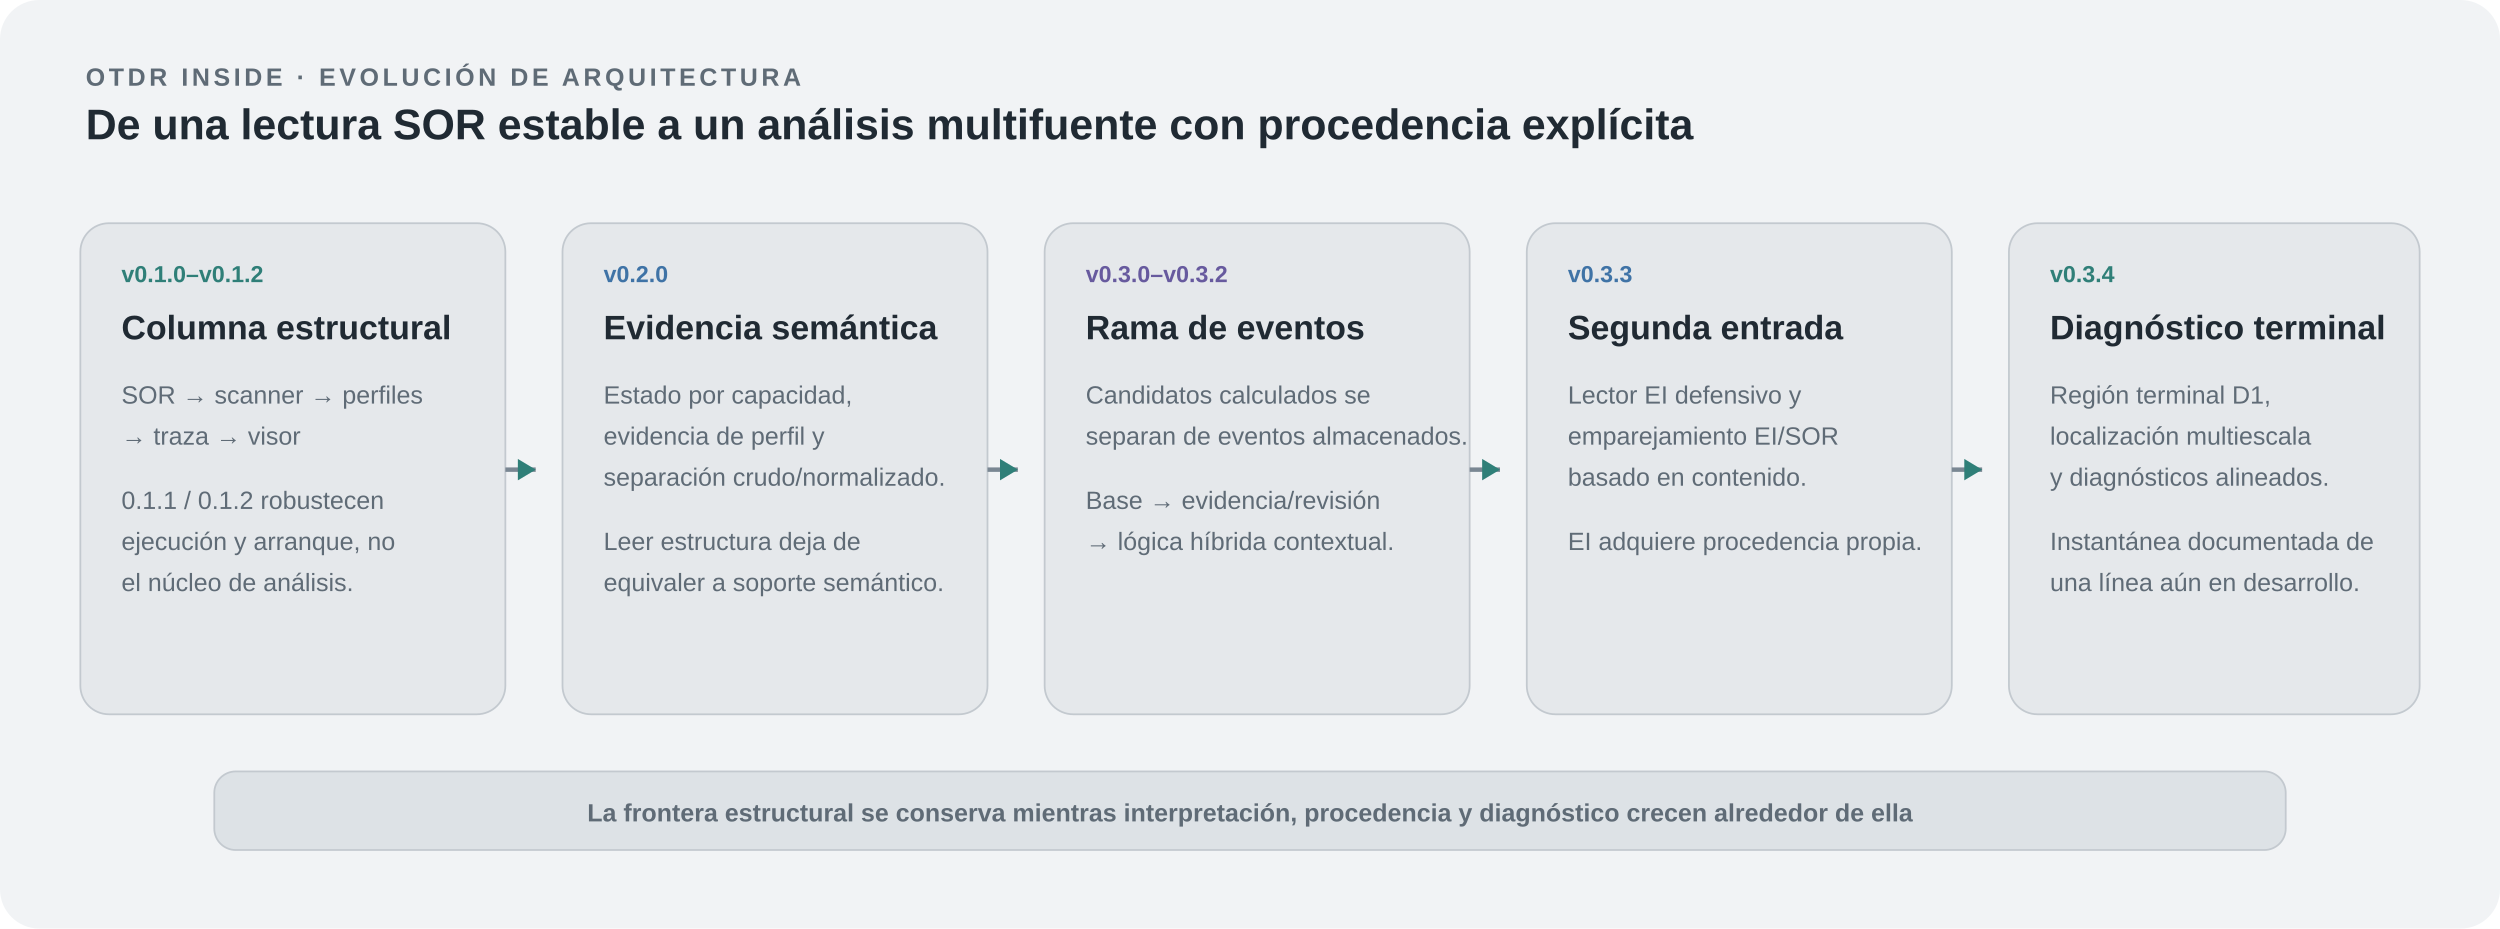
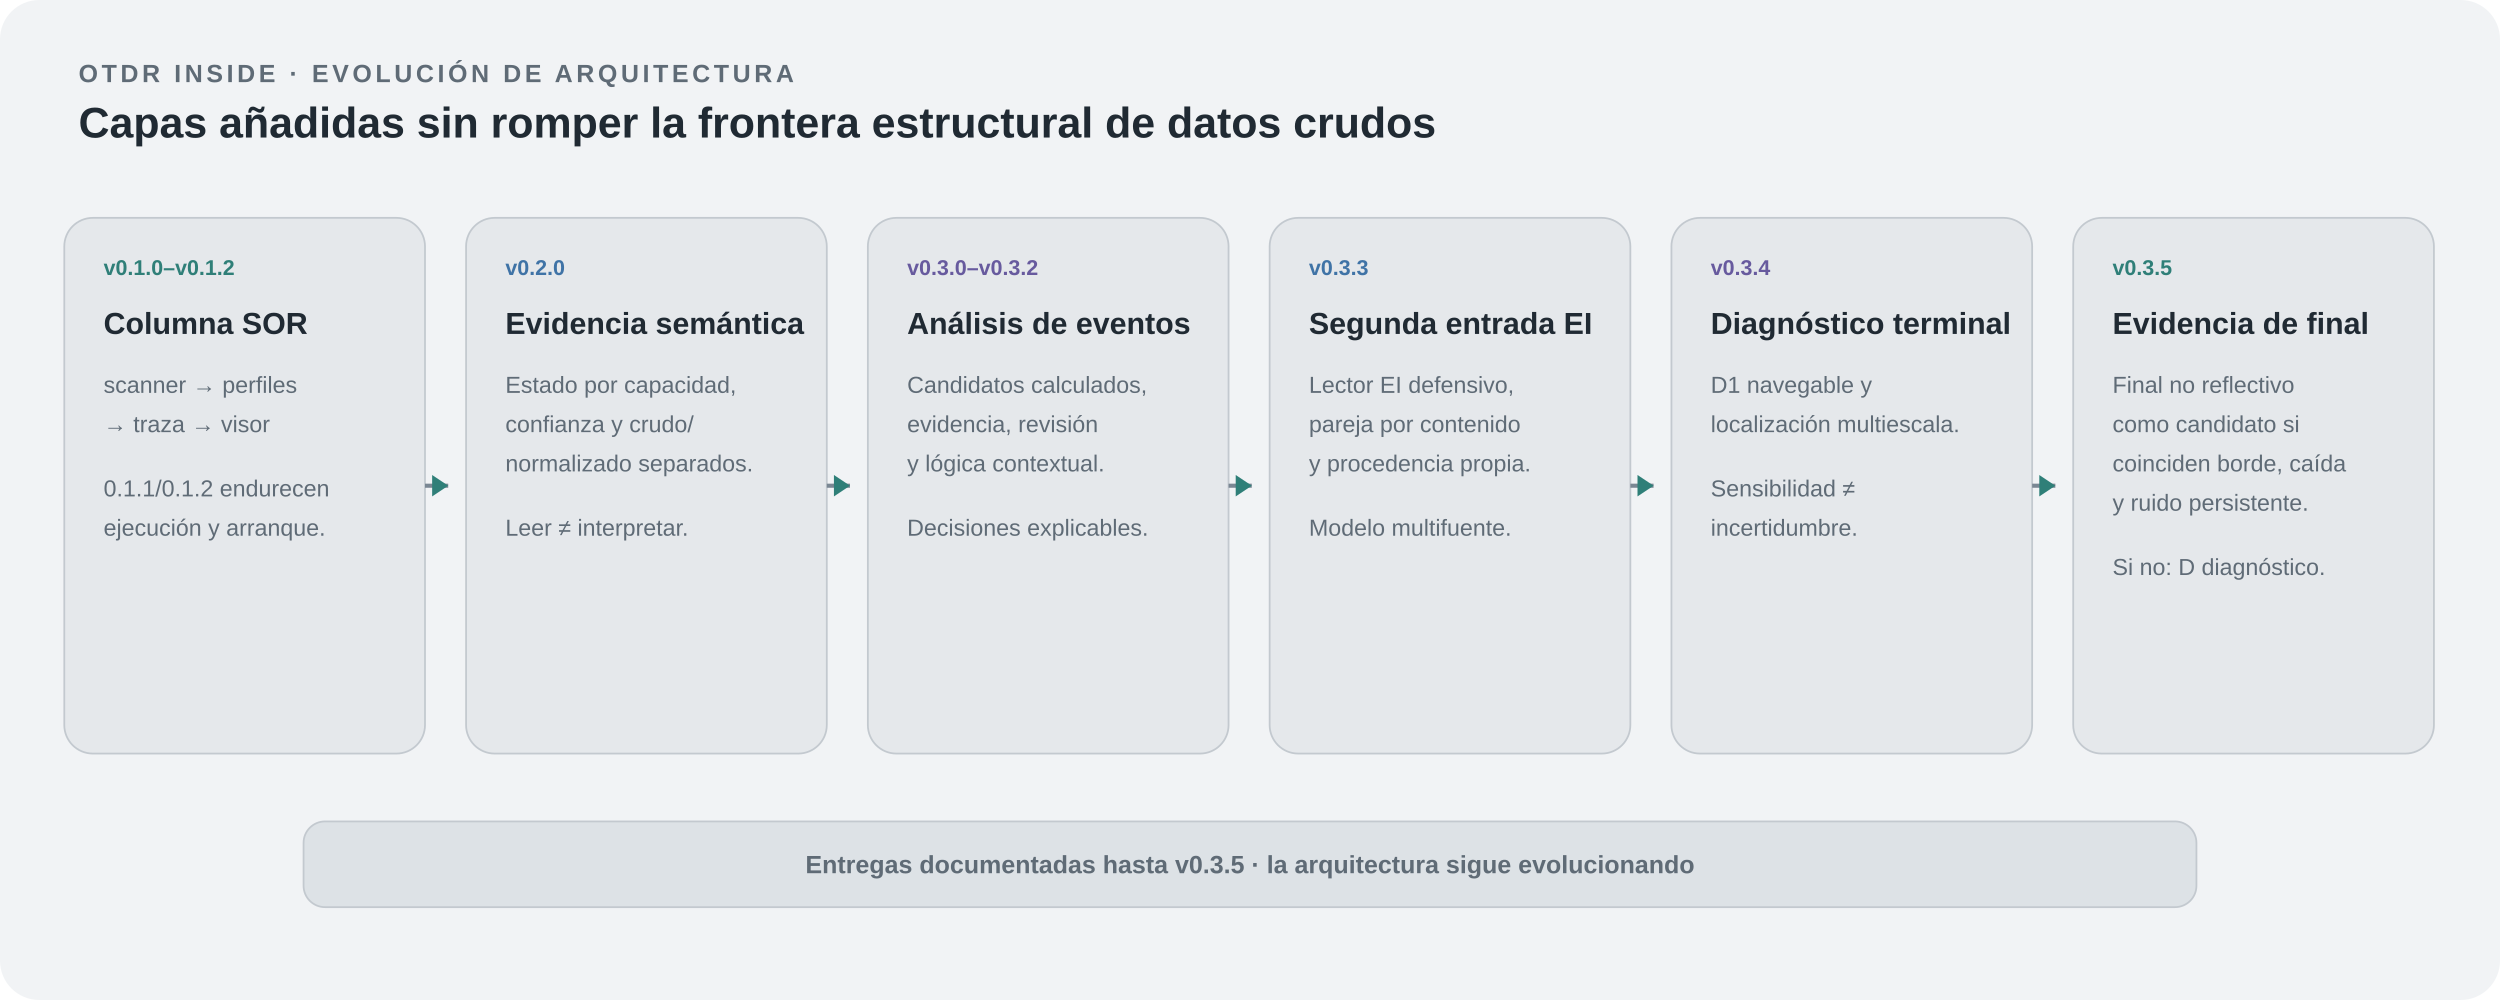
- <svg xmlns="http://www.w3.org/2000/svg" width="1400" height="520" viewBox="0 0 1400 520">
-   <rect width="1400" height="520" rx="22" fill="#f1f3f5" />
+ <svg xmlns="http://www.w3.org/2000/svg" width="1400" height="560" viewBox="0 0 1400 560">
+   <rect width="1400" height="560" rx="22" fill="#f1f3f5" />
  <g font-family="Segoe UI,Arial,sans-serif">
-     <text x="48" y="48" fill="#5f6b76" font-size="14" font-weight="700" letter-spacing="2">OTDR INSIDE · EVOLUCIÓN DE ARQUITECTURA</text>
-     <text x="48" y="78" fill="#202a33" font-size="24" font-weight="700">De una lectura SOR estable a un análisis multifuente con procedencia explícita</text>
+     <text x="44" y="46" fill="#5f6b76" font-size="14" font-weight="700" letter-spacing="2">OTDR INSIDE · EVOLUCIÓN DE ARQUITECTURA</text>
+     <text x="44" y="77" fill="#202a33" font-size="24" font-weight="700">Capas añadidas sin romper la frontera estructural de datos crudos</text>
    <g stroke="#c3c9cf" fill="#e5e8eb">
-       <rect x="45" y="125" width="238" height="275" rx="16" />
-       <rect x="315" y="125" width="238" height="275" rx="16" />
-       <rect x="585" y="125" width="238" height="275" rx="16" />
-       <rect x="855" y="125" width="238" height="275" rx="16" />
-       <rect x="1125" y="125" width="230" height="275" rx="16" />
+       <rect x="36" y="122" width="202" height="300" rx="16" />
+       <rect x="261" y="122" width="202" height="300" rx="16" />
+       <rect x="486" y="122" width="202" height="300" rx="16" />
+       <rect x="711" y="122" width="202" height="300" rx="16" />
+       <rect x="936" y="122" width="202" height="300" rx="16" />
+       <rect x="1161" y="122" width="202" height="300" rx="16" />
    </g>
-     <g font-size="13" font-weight="700">
-       <text x="68" y="158" fill="#2f7f78">v0.1.0–v0.1.2</text>
-       <text x="338" y="158" fill="#3f73a6">v0.2.0</text>
-       <text x="608" y="158" fill="#675a9e">v0.3.0–v0.3.2</text>
-       <text x="878" y="158" fill="#3f73a6">v0.3.3</text>
-       <text x="1148" y="158" fill="#2f7f78">v0.3.4</text>
+     <g font-size="12" font-weight="700">
+       <text x="58" y="154" fill="#2f7f78">v0.1.0–v0.1.2</text>
+       <text x="283" y="154" fill="#3f73a6">v0.2.0</text>
+       <text x="508" y="154" fill="#675a9e">v0.3.0–v0.3.2</text>
+       <text x="733" y="154" fill="#3f73a6">v0.3.3</text>
+       <text x="958" y="154" fill="#675a9e">v0.3.4</text>
+       <text x="1183" y="154" fill="#2f7f78">v0.3.5</text>
    </g>
-     <g fill="#202a33" font-size="19" font-weight="700">
-       <text x="68" y="190">Columna estructural</text>
-       <text x="338" y="190">Evidencia semántica</text>
-       <text x="608" y="190">Rama de eventos</text>
-       <text x="878" y="190">Segunda entrada</text>
-       <text x="1148" y="190">Diagnóstico terminal</text>
+     <g font-size="17" font-weight="700" fill="#202a33">
+       <text x="58" y="187">Columna SOR</text>
+       <text x="283" y="187">Evidencia semántica</text>
+       <text x="508" y="187">Análisis de eventos</text>
+       <text x="733" y="187">Segunda entrada EI</text>
+       <text x="958" y="187">Diagnóstico terminal</text>
+       <text x="1183" y="187">Evidencia de final</text>
    </g>
-     <g fill="#5f6b76" font-size="14">
-       <text x="68" y="226">SOR → scanner → perfiles</text>
-       <text x="68" y="249">→ traza → visor</text>
-       <text x="68" y="285">0.1.1 / 0.1.2 robustecen</text>
-       <text x="68" y="308">ejecución y arranque, no</text>
-       <text x="68" y="331">el núcleo de análisis.</text>
-       <text x="338" y="226">Estado por capacidad,</text>
-       <text x="338" y="249">evidencia de perfil y</text>
-       <text x="338" y="272">separación crudo/normalizado.</text>
-       <text x="338" y="308">Leer estructura deja de</text>
-       <text x="338" y="331">equivaler a soporte semántico.</text>
-       <text x="608" y="226">Candidatos calculados se</text>
-       <text x="608" y="249">separan de eventos almacenados.</text>
-       <text x="608" y="285">Base → evidencia/revisión</text>
-       <text x="608" y="308">→ lógica híbrida contextual.</text>
-       <text x="878" y="226">Lector EI defensivo y</text>
-       <text x="878" y="249">emparejamiento EI/SOR</text>
-       <text x="878" y="272">basado en contenido.</text>
-       <text x="878" y="308">EI adquiere procedencia propia.</text>
-       <text x="1148" y="226">Región terminal D1,</text>
-       <text x="1148" y="249">localización multiescala</text>
-       <text x="1148" y="272">y diagnósticos alineados.</text>
-       <text x="1148" y="308">Instantánea documentada de</text>
-       <text x="1148" y="331">una línea aún en desarrollo.</text>
+     <g fill="#5f6b76" font-size="13">
+       <text x="58" y="220">scanner → perfiles</text>
+       <text x="58" y="242">→ traza → visor</text>
+       <text x="58" y="278">0.1.1/0.1.2 endurecen</text>
+       <text x="58" y="300">ejecución y arranque.</text>
+       <text x="283" y="220">Estado por capacidad,</text>
+       <text x="283" y="242">confianza y crudo/</text>
+       <text x="283" y="264">normalizado separados.</text>
+       <text x="283" y="300">Leer ≠ interpretar.</text>
+       <text x="508" y="220">Candidatos calculados,</text>
+       <text x="508" y="242">evidencia, revisión</text>
+       <text x="508" y="264">y lógica contextual.</text>
+       <text x="508" y="300">Decisiones explicables.</text>
+       <text x="733" y="220">Lector EI defensivo,</text>
+       <text x="733" y="242">pareja por contenido</text>
+       <text x="733" y="264">y procedencia propia.</text>
+       <text x="733" y="300">Modelo multifuente.</text>
+       <text x="958" y="220">D1 navegable y</text>
+       <text x="958" y="242">localización multiescala.</text>
+       <text x="958" y="278">Sensibilidad ≠</text>
+       <text x="958" y="300">incertidumbre.</text>
+       <text x="1183" y="220">Final no reflectivo</text>
+       <text x="1183" y="242">como candidato si</text>
+       <text x="1183" y="264">coinciden borde, caída</text>
+       <text x="1183" y="286">y ruido persistente.</text>
+       <text x="1183" y="322">Si no: D diagnóstico.</text>
    </g>
-     <g stroke="#7a8793" stroke-width="2.5" fill="none">
-       <path d="M283 263H300M553 263H570M823 263H840M1093 263H1110" />
+     <g stroke="#7a8793" stroke-width="2.3" fill="none">
+       <path d="M238 272H251M463 272H476M688 272H701M913 272H926M1138 272H1151" />
    </g>
    <g fill="#2f7f78">
-       <path d="M300 263l-10-6v12zM570 263l-10-6v12zM840 263l-10-6v12zM1110 263l-10-6v12z" />
+       <path d="M251 272l-9-6v12zM476 272l-9-6v12zM701 272l-9-6v12zM926 272l-9-6v12zM1151 272l-9-6v12z" />
    </g>
-     <rect x="120" y="432" width="1160" height="44" rx="12" fill="#dde2e6" stroke="#c3c9cf" />
-     <text x="700" y="460" text-anchor="middle" fill="#5f6b76" font-size="14" font-weight="600">La frontera estructural se conserva mientras interpretación, procedencia y diagnóstico crecen alrededor de ella</text>
+     <rect x="170" y="460" width="1060" height="48" rx="12" fill="#dde2e6" stroke="#c3c9cf" />
+     <text x="700" y="489" text-anchor="middle" fill="#5f6b76" font-size="14" font-weight="600">Entregas documentadas hasta v0.3.5 · la arquitectura sigue evolucionando</text>
  </g>
</svg>
